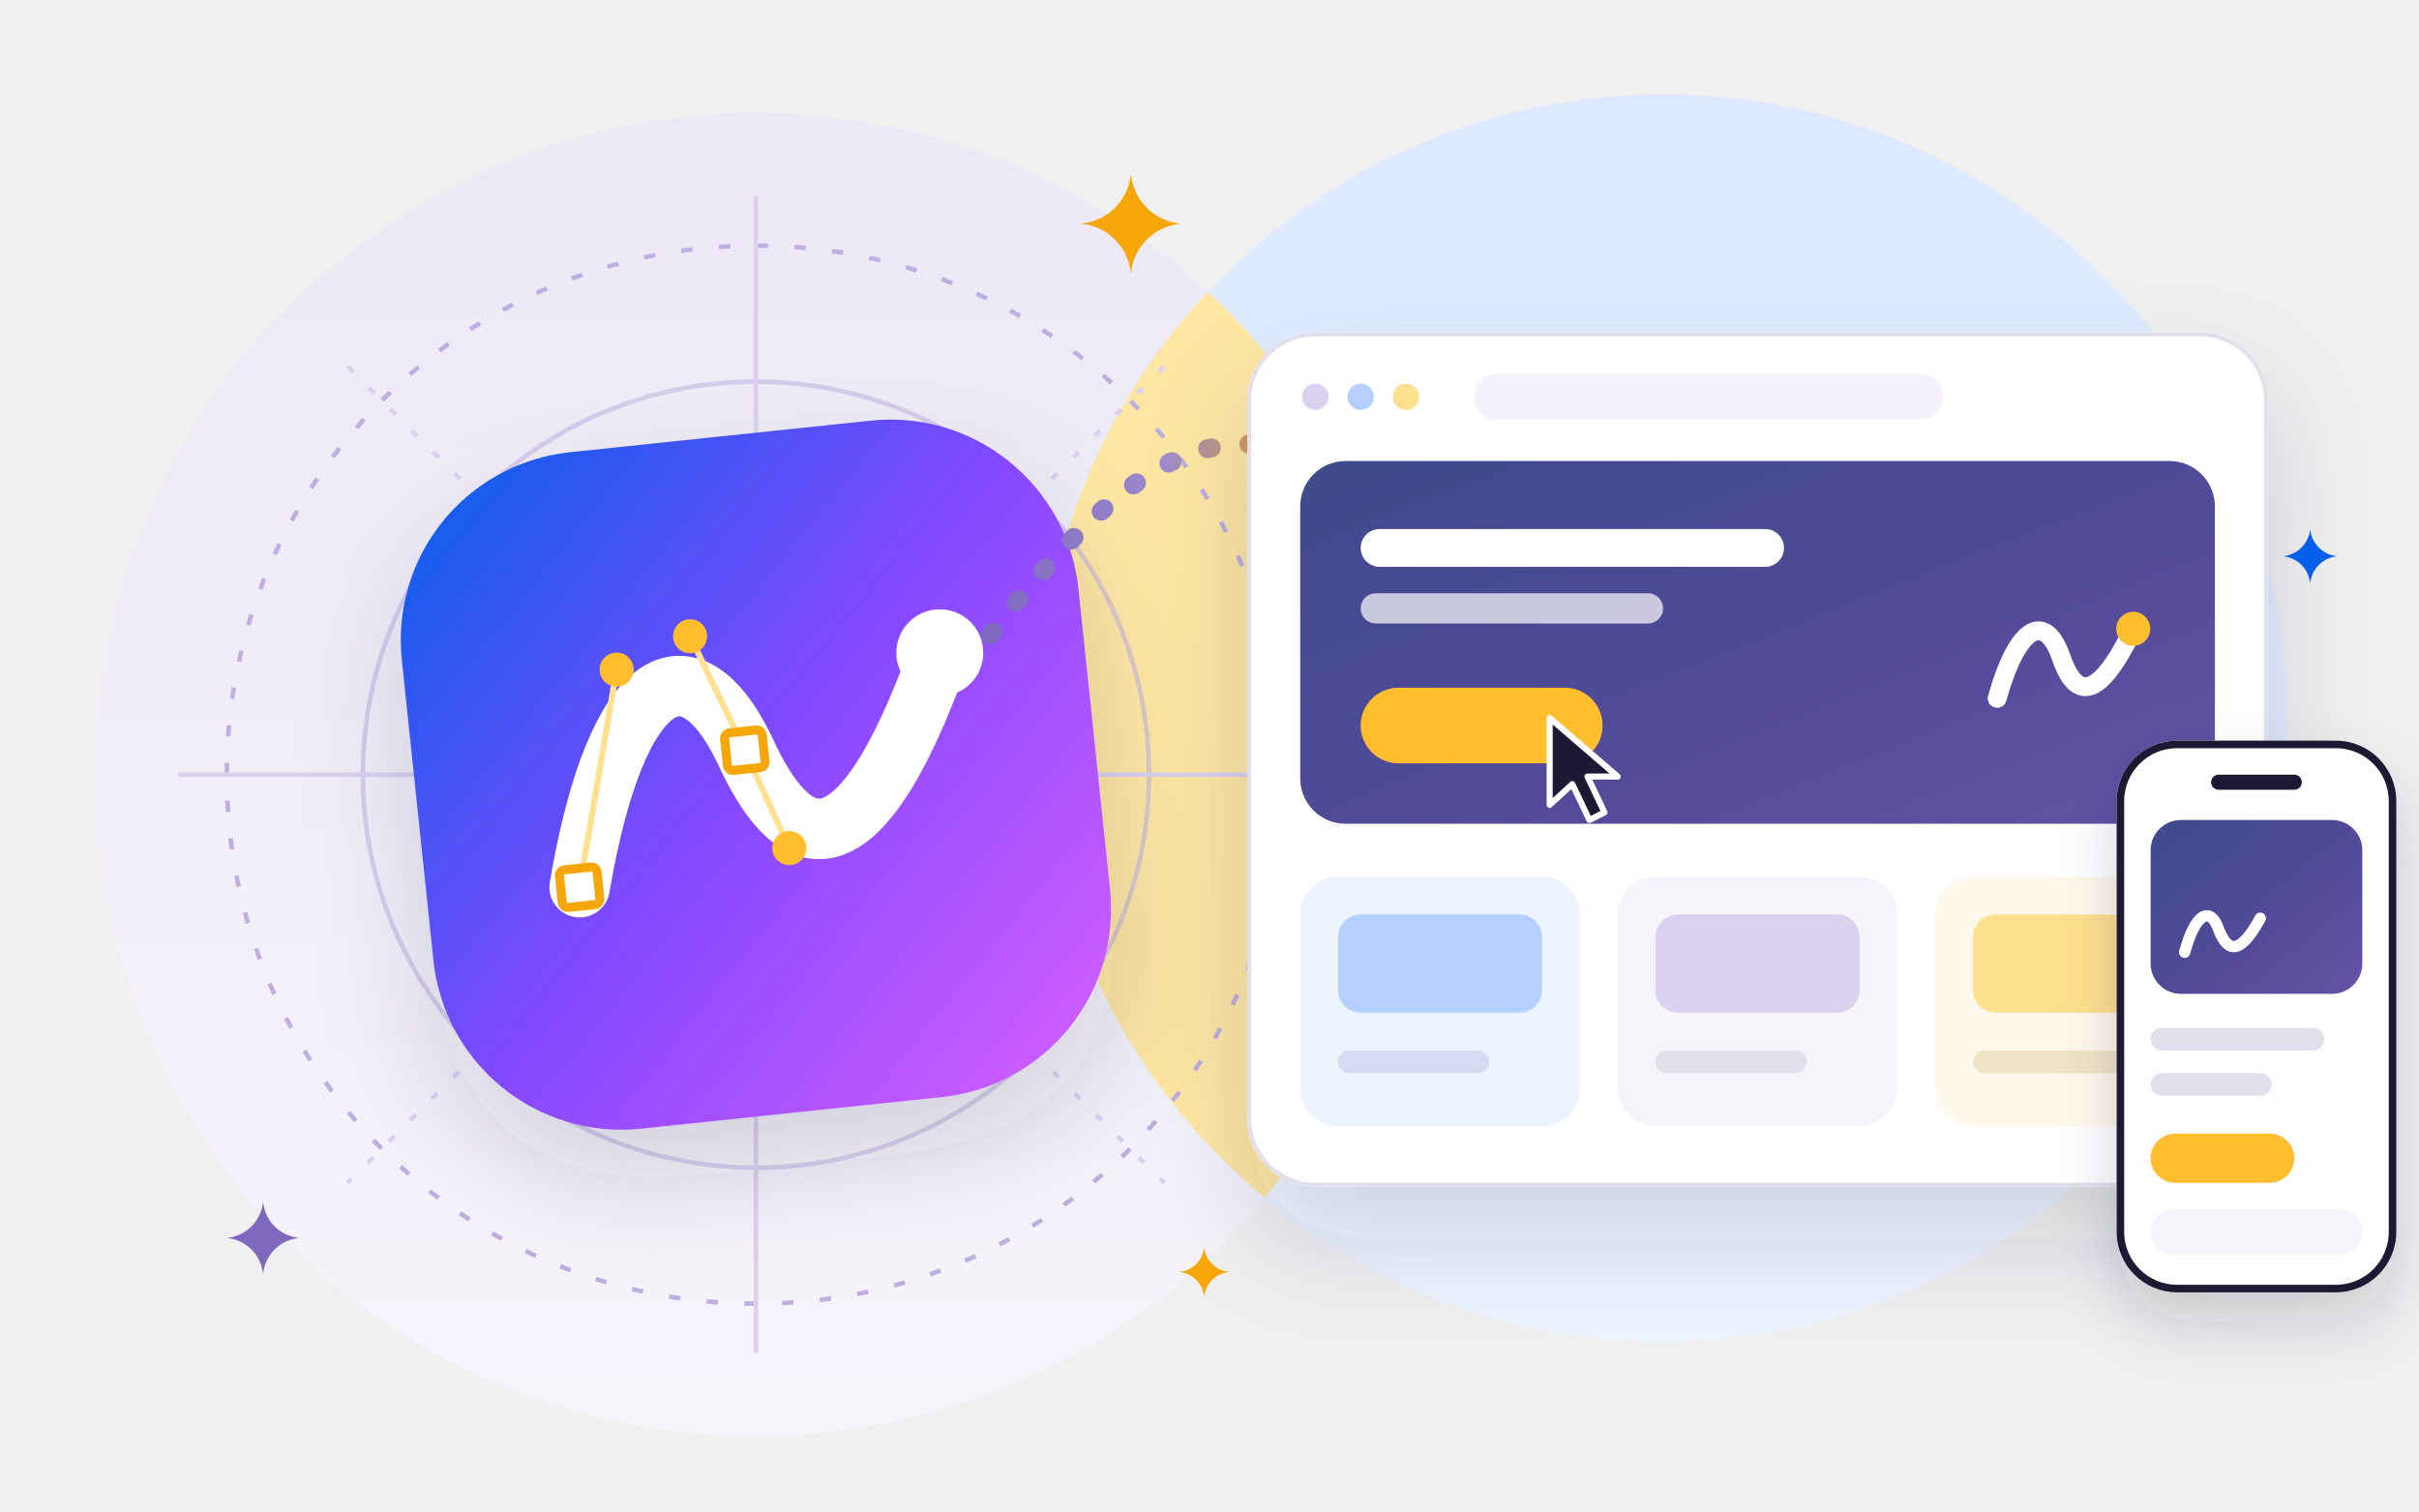
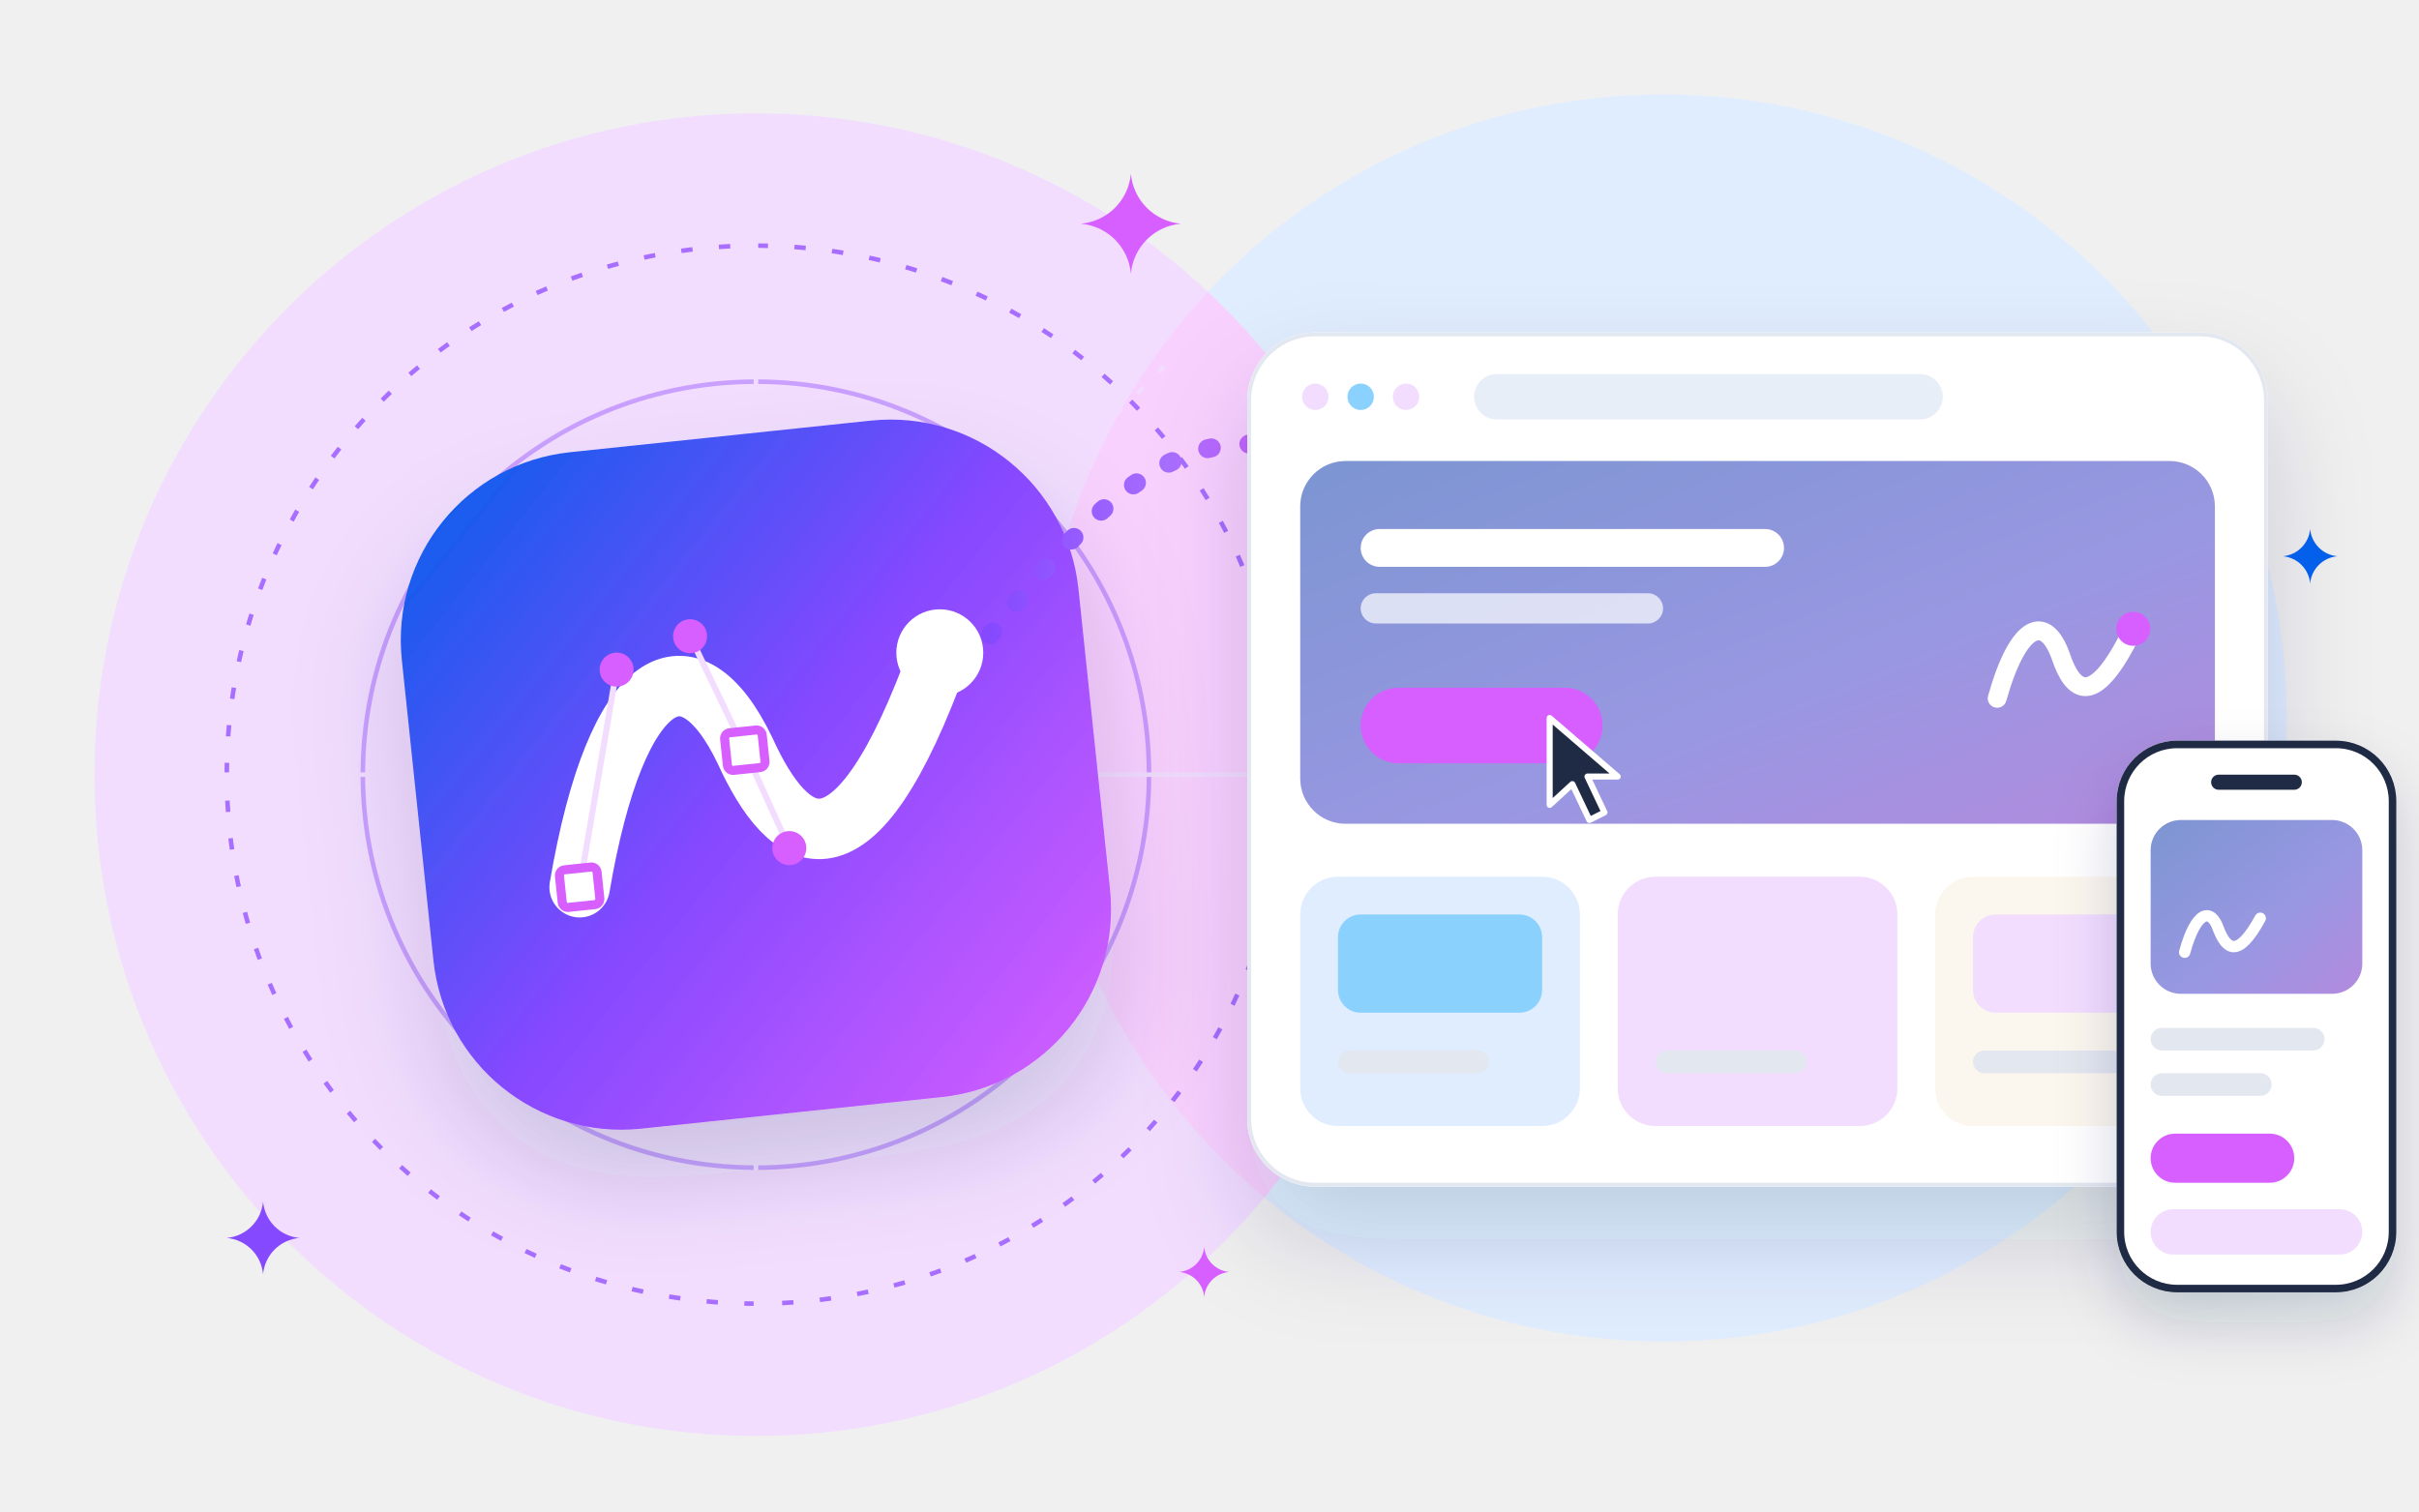
<svg xmlns="http://www.w3.org/2000/svg" viewBox="0 0 640 400" width="640" height="400">
  <defs>
    <linearGradient id="mk" x1="0" y1="0" x2="1" y2="1">
      <stop offset="0" stop-color="#045FEA" />
      <stop offset=".5" stop-color="#8549FF" />
      <stop offset="1" stop-color="#D75FFF" />
    </linearGradient>
    <linearGradient id="hb" x1="0" y1="0" x2="1" y2="1">
-       <stop offset="0" stop-color="#3E4A8C" />
-       <stop offset=".6" stop-color="#534A99" />
-       <stop offset="1" stop-color="#6553A6" />
+       <stop offset="0" stop-color="#7C95D2" />
+       <stop offset=".6" stop-color="#9A97E2" />
+       <stop offset="1" stop-color="#B38ADE" />
    </linearGradient>
    <linearGradient id="fl" x1="0" x2="1">
-       <stop offset="0" stop-color="#7E69BE" />
-       <stop offset=".55" stop-color="#9D8BCF" />
-       <stop offset="1" stop-color="#F5A70A" />
+       <stop offset="0" stop-color="#8549FF" />
+       <stop offset=".55" stop-color="#A76EFF" />
+       <stop offset="1" stop-color="#D75FFF" />
    </linearGradient>
    <linearGradient id="ca" x1="0" x2="0" y1="0" y2="1">
-       <stop offset="0" stop-color="#ECE8F6" />
-       <stop offset="1" stop-color="#F6F4FB" />
+       <stop offset="0" stop-color="#F2DDFF" />
+       <stop offset="1" stop-color="#F2DDFF" />
    </linearGradient>
    <linearGradient id="cb" x1="0" x2="0" y1="0" y2="1">
-       <stop offset="0" stop-color="#DCE9FF" />
-       <stop offset="1" stop-color="#EEF4FF" />
+       <stop offset="0" stop-color="#E0EDFF" />
+       <stop offset="1" stop-color="#E0EDFF" />
    </linearGradient>
    <clipPath id="ka">
      <circle cx="200" cy="205" r="175" />
    </clipPath>
    <filter id="sh" x="-25%" y="-25%" width="150%" height="160%">
-       <feDropShadow dx="0" dy="14" stdDeviation="14" flood-color="#2D2550" flood-opacity=".16" />
+       <feDropShadow dx="0" dy="14" stdDeviation="14" flood-color="#102453" flood-opacity=".16" />
    </filter>
    <filter id="sh2" x="-25%" y="-25%" width="150%" height="160%">
-       <feDropShadow dx="0" dy="8" stdDeviation="8" flood-color="#2D2550" flood-opacity=".18" />
+       <feDropShadow dx="0" dy="8" stdDeviation="8" flood-color="#102453" flood-opacity=".18" />
    </filter>
    <path id="st" d="M12 0c.6 6.4 5.6 11.4 12 12-6.4.6-11.4 5.6-12 12-.6-6.4-5.6-11.4-12-12C6.4 11.4 11.4 6.4 12 0z" />
  </defs>
  <circle cx="200" cy="205" r="175" fill="url(#ca)" />
  <circle cx="440" cy="190" r="165" fill="url(#cb)" />
-   <circle cx="440" cy="190" r="165" fill="#FFE7A3" clip-path="url(#ka)" />
-   <g fill="none" stroke="#BDB0E0" stroke-width="1.2">
+   <circle cx="440" cy="190" r="165" fill="#F9D1FF" clip-path="url(#ka)" />
+   <g fill="none" stroke="#A76EFF" stroke-width="1.2">
    <circle cx="200" cy="205" r="140" stroke-dasharray="3 7" />
    <circle cx="200" cy="205" r="104" stroke-opacity=".55" />
-     <path d="M200 52V358M47 205H353" stroke="#D9D1EE" />
-     <path d="M92 97L308 313M308 97L92 313" stroke="#D9D1EE" stroke-dasharray="2 6" />
+     <path d="M200 52V358M47 205H353" stroke="#F2DDFF" />
+     <path d="M92 97L308 313M308 97L92 313" stroke="#F2DDFF" stroke-dasharray="2 6" />
  </g>
  <g transform="rotate(-6 200 205)">
    <rect x="110" y="115" width="180" height="180" rx="50" fill="url(#mk)" filter="url(#sh)" />
    <path d="M150.5 229.75C166.25 173.5 186.5 166.75 197.75 198.25C206.75 225.25 222.5 238.75 251.75 178" fill="none" stroke="#fff" stroke-width="16" stroke-linecap="round" />
    <circle cx="251.75" cy="178" r="11.5" fill="#fff" />
-     <g stroke="#FFE08F" stroke-width="1.6">
+     <g stroke="#F2DDFF" stroke-width="1.6">
      <path d="M150.5 229.75L166.25 173.5M197.75 198.25L186.5 166.75M197.75 198.25L206.75 225.25" />
    </g>
-     <g fill="#FFBE2E">
+     <g fill="#D75FFF">
      <circle cx="166.25" cy="173.5" r="4.5" />
      <circle cx="186.5" cy="166.75" r="4.5" />
      <circle cx="206.75" cy="225.25" r="4.5" />
    </g>
-     <g fill="#fff" stroke="#F5A70A" stroke-width="2.4">
+     <g fill="#fff" stroke="#D75FFF" stroke-width="2.4">
      <rect x="145.5" y="224.75" width="10" height="10" rx="1.5" />
      <rect x="192.75" y="193.25" width="10" height="10" rx="1.5" />
    </g>
  </g>
  <path d="M262 168C298 122 318 112 346 120" fill="none" stroke="url(#fl)" stroke-width="5" stroke-linecap="round" stroke-dasharray="1 10" />
  <g filter="url(#sh)">
    <rect x="330" y="88" width="270" height="226" rx="18" fill="#fff" />
  </g>
-   <rect x="330.5" y="88.5" width="269" height="225" rx="17.5" fill="none" stroke="#E2DEEC" />
-   <circle cx="348" cy="105" r="3.5" fill="#D9D1EE" />
-   <circle cx="360" cy="105" r="3.5" fill="#B5D0FF" />
-   <circle cx="372" cy="105" r="3.5" fill="#FFE08F" />
-   <rect x="390" y="99" width="124" height="12" rx="6" fill="#F4F1FA" />
+   <rect x="330.5" y="88.5" width="269" height="225" rx="17.5" fill="none" stroke="#E3E7EF" />
+   <circle cx="348" cy="105" r="3.5" fill="#F2DDFF" />
+   <circle cx="360" cy="105" r="3.5" fill="#8AD2FD" />
+   <circle cx="372" cy="105" r="3.5" fill="#F2DDFF" />
+   <rect x="390" y="99" width="124" height="12" rx="6" fill="#E7EEF8" />
  <rect x="344" y="122" width="242" height="96" rx="12" fill="url(#hb)" />
  <rect x="360" y="140" width="112" height="10" rx="5" fill="#fff" />
  <rect x="360" y="157" width="80" height="8" rx="4" fill="#fff" fill-opacity=".7" />
-   <rect x="360" y="182" width="64" height="20" rx="10" fill="#FFBE2E" />
+   <rect x="360" y="182" width="64" height="20" rx="10" fill="#D75FFF" />
  <path d="M528.4 184.8C534 164.8 541.2 162.4 545.2 173.6C548.4 183.2 554 188 564.4 166.4" fill="none" stroke="#fff" stroke-width="5" stroke-linecap="round" />
-   <circle cx="564.4" cy="166.4" r="4.5" fill="#FFBE2E" />
+   <circle cx="564.4" cy="166.4" r="4.5" fill="#D75FFF" />
  <g>
-     <rect x="344" y="232" width="74" height="66" rx="10" fill="#EEF4FF" />
-     <rect x="354" y="242" width="54" height="26" rx="6" fill="#B5D0FF" />
-     <rect x="354" y="278" width="40" height="6" rx="3" fill="#D3DCF0" />
-     <rect x="428" y="232" width="74" height="66" rx="10" fill="#F6F4FB" />
-     <rect x="438" y="242" width="54" height="26" rx="6" fill="#D9D1EE" />
-     <rect x="438" y="278" width="40" height="6" rx="3" fill="#E2DEEC" />
-     <rect x="512" y="232" width="74" height="66" rx="10" fill="#FFF9EB" />
-     <rect x="522" y="242" width="54" height="26" rx="6" fill="#FFE08F" />
-     <rect x="522" y="278" width="40" height="6" rx="3" fill="#F0E4C6" />
+     <rect x="344" y="232" width="74" height="66" rx="10" fill="#E0EDFF" />
+     <rect x="354" y="242" width="54" height="26" rx="6" fill="#8AD2FD" />
+     <rect x="354" y="278" width="40" height="6" rx="3" fill="#E3E7EF" />
+     <rect x="428" y="232" width="74" height="66" rx="10" fill="#F2DDFF" />
+     <rect x="438" y="242" width="54" height="26" rx="6" fill="#F2DDFF" />
+     <rect x="438" y="278" width="40" height="6" rx="3" fill="#E3E7EF" />
+     <rect x="512" y="232" width="74" height="66" rx="10" fill="#FCF7EE" />
+     <rect x="522" y="242" width="54" height="26" rx="6" fill="#F2DDFF" />
+     <rect x="522" y="278" width="40" height="6" rx="3" fill="#E3E7EF" />
  </g>
-   <path transform="translate(410 190)" d="M0 0V23L6 17.5L10.5 27L14.5 25L10 15.5H18Z" fill="#1D1933" stroke="#fff" stroke-width="1.6" stroke-linejoin="round" />
+   <path transform="translate(410 190)" d="M0 0V23L6 17.5L10.5 27L14.5 25L10 15.5H18Z" fill="#1F2A44" stroke="#fff" stroke-width="1.6" stroke-linejoin="round" />
  <g filter="url(#sh2)">
    <rect x="560" y="196" width="74" height="146" rx="16" fill="#fff" />
  </g>
-   <rect x="561" y="197" width="72" height="144" rx="15" fill="none" stroke="#1D1933" stroke-width="2" />
-   <rect x="585" y="205" width="24" height="4" rx="2" fill="#1D1933" />
+   <rect x="561" y="197" width="72" height="144" rx="15" fill="none" stroke="#1F2A44" stroke-width="2" />
+   <rect x="585" y="205" width="24" height="4" rx="2" fill="#1F2A44" />
  <rect x="569" y="217" width="56" height="46" rx="8" fill="url(#hb)" />
  <path d="M578 252C581 241 585 240 587 246C589 251 592 254 598 243" fill="none" stroke="#fff" stroke-width="3" stroke-linecap="round" />
-   <rect x="569" y="272" width="46" height="6" rx="3" fill="#E2DEEC" />
-   <rect x="569" y="284" width="32" height="6" rx="3" fill="#E2DEEC" />
-   <rect x="569" y="300" width="38" height="13" rx="6.5" fill="#FFBE2E" />
-   <rect x="569" y="320" width="56" height="12" rx="6" fill="#F6F4FB" />
-   <use href="#st" transform="translate(286 46) scale(1.1)" fill="#F5A70A" />
-   <use href="#st" transform="translate(60 318) scale(.8)" fill="#7E69BE" />
+   <rect x="569" y="272" width="46" height="6" rx="3" fill="#E3E7EF" />
+   <rect x="569" y="284" width="32" height="6" rx="3" fill="#E3E7EF" />
+   <rect x="569" y="300" width="38" height="13" rx="6.5" fill="#D75FFF" />
+   <rect x="569" y="320" width="56" height="12" rx="6" fill="#F2DDFF" />
+   <use href="#st" transform="translate(286 46) scale(1.1)" fill="#D75FFF" />
+   <use href="#st" transform="translate(60 318) scale(.8)" fill="#8549FF" />
  <use href="#st" transform="translate(604 140) scale(.6)" fill="#045FEA" />
-   <use href="#st" transform="translate(312 330) scale(.55)" fill="#F5A70A" />
+   <use href="#st" transform="translate(312 330) scale(.55)" fill="#D75FFF" />
</svg>
